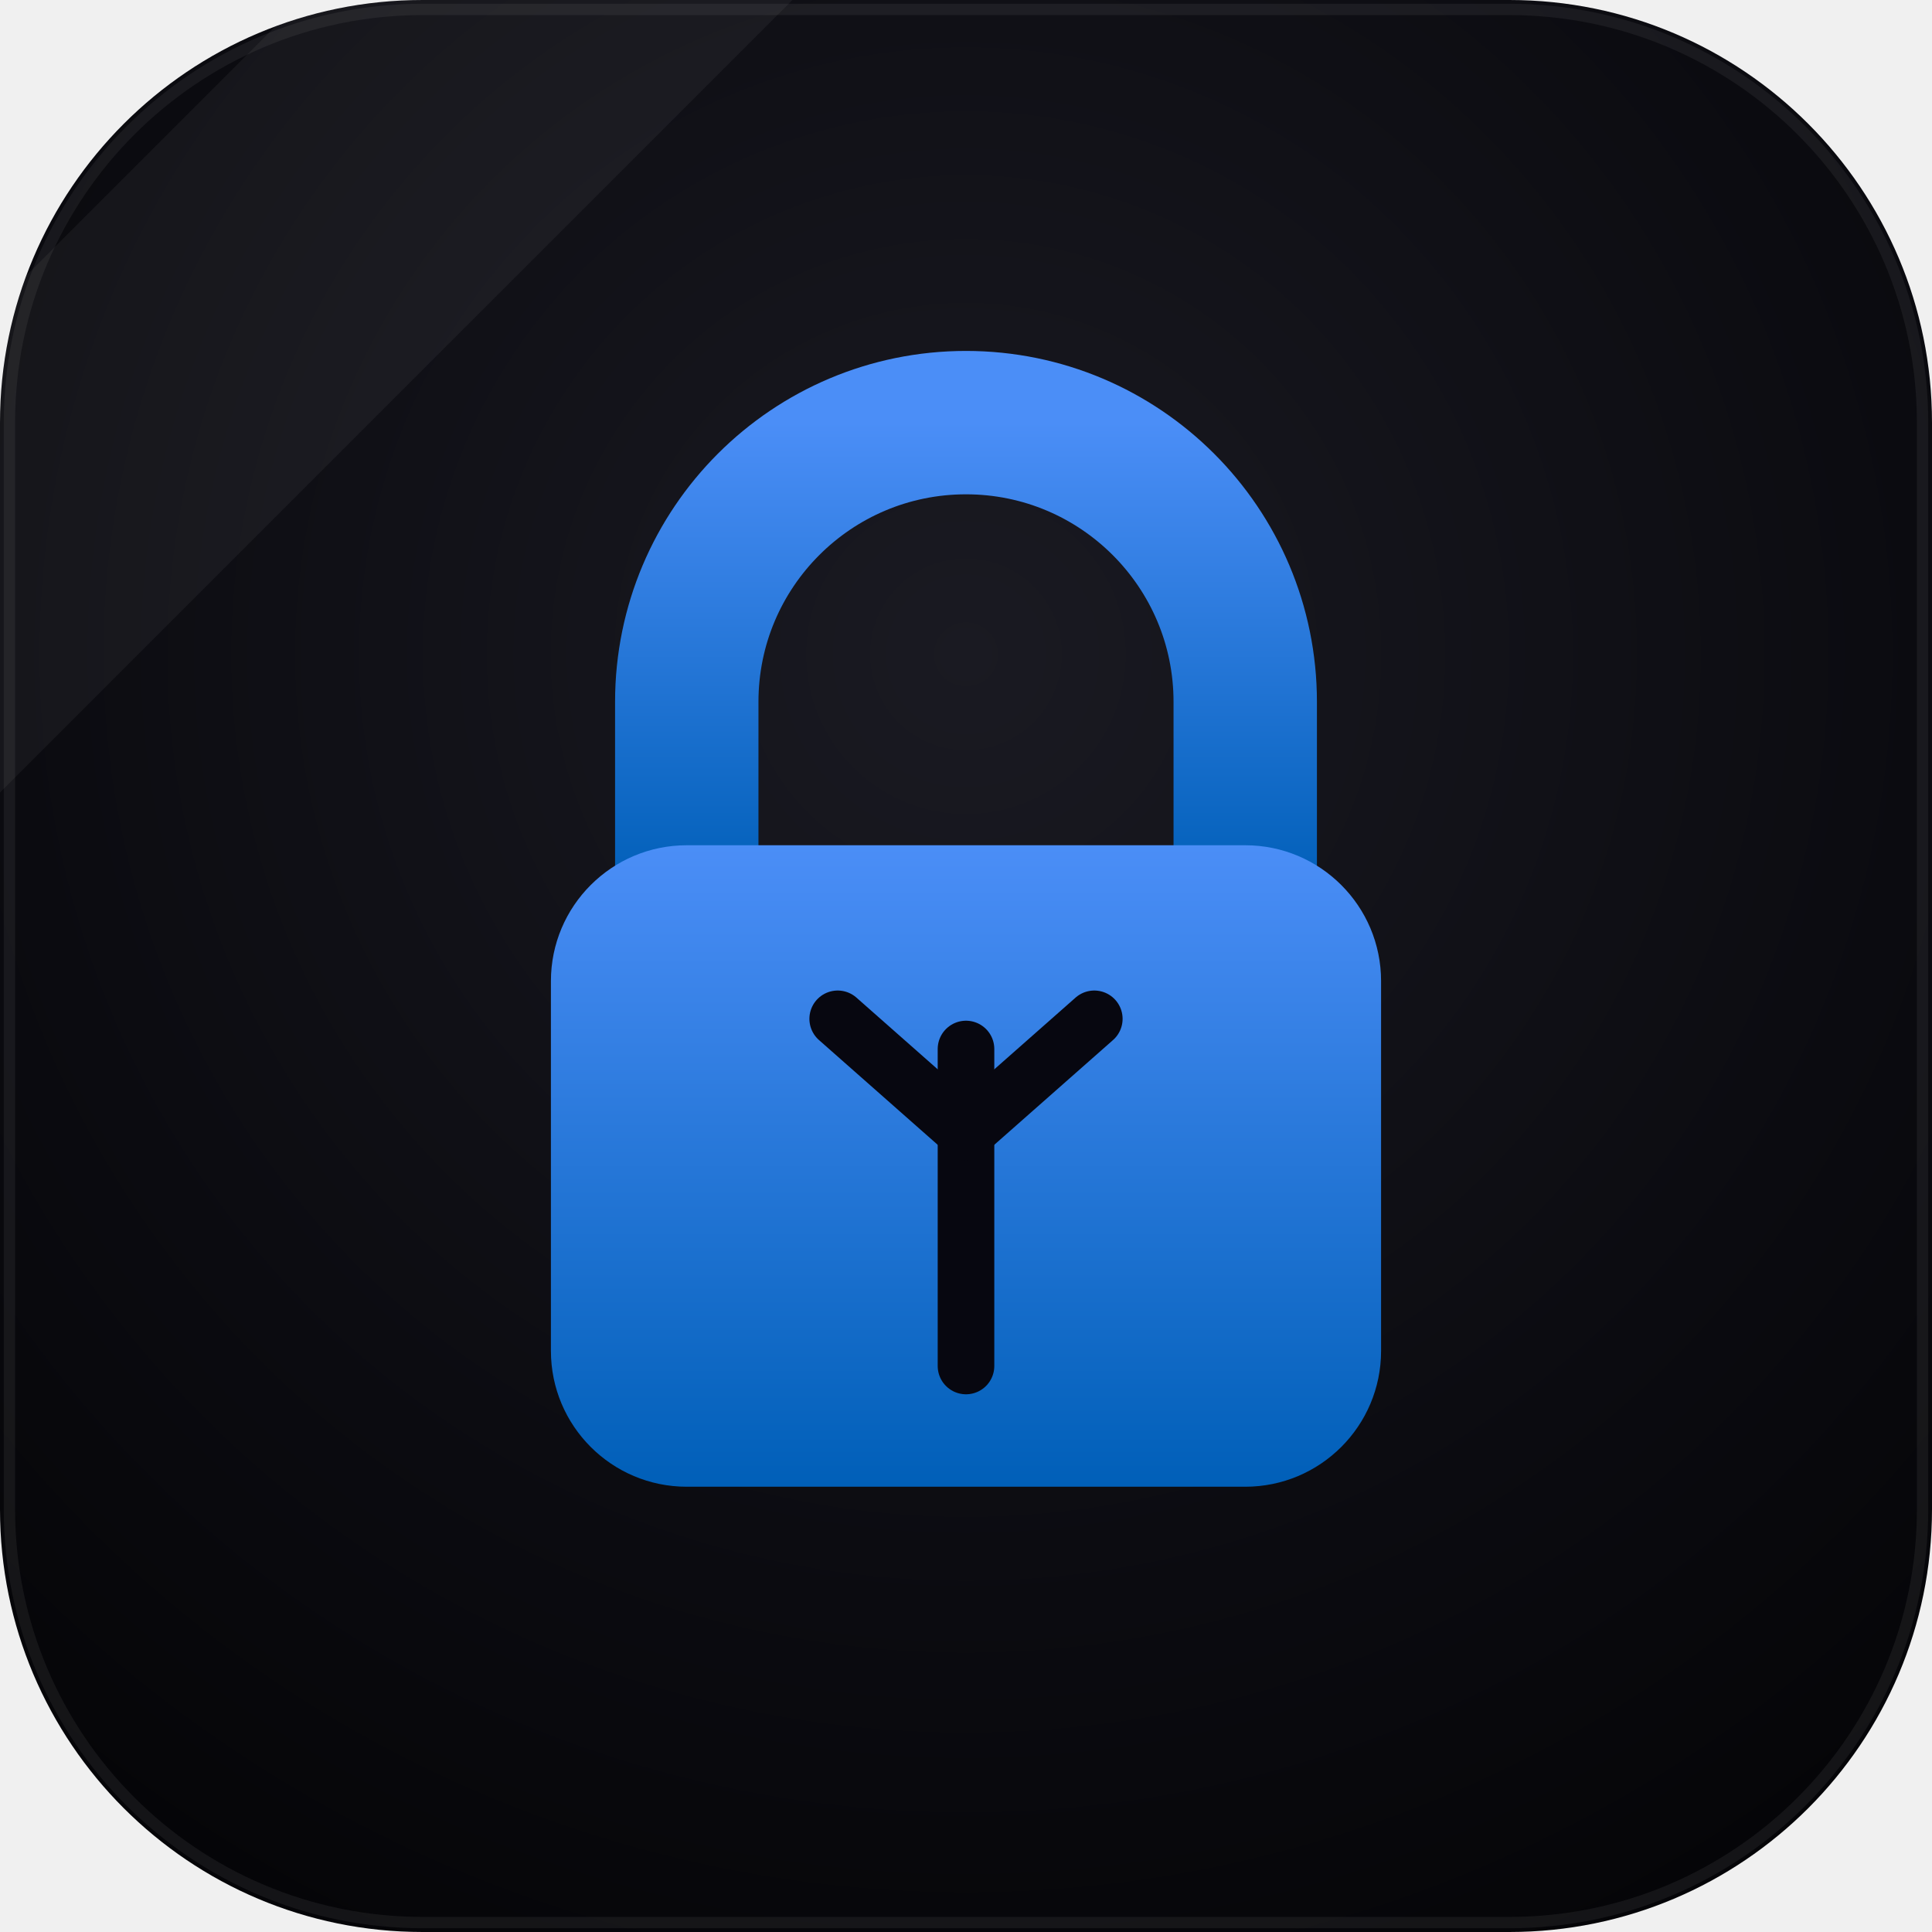
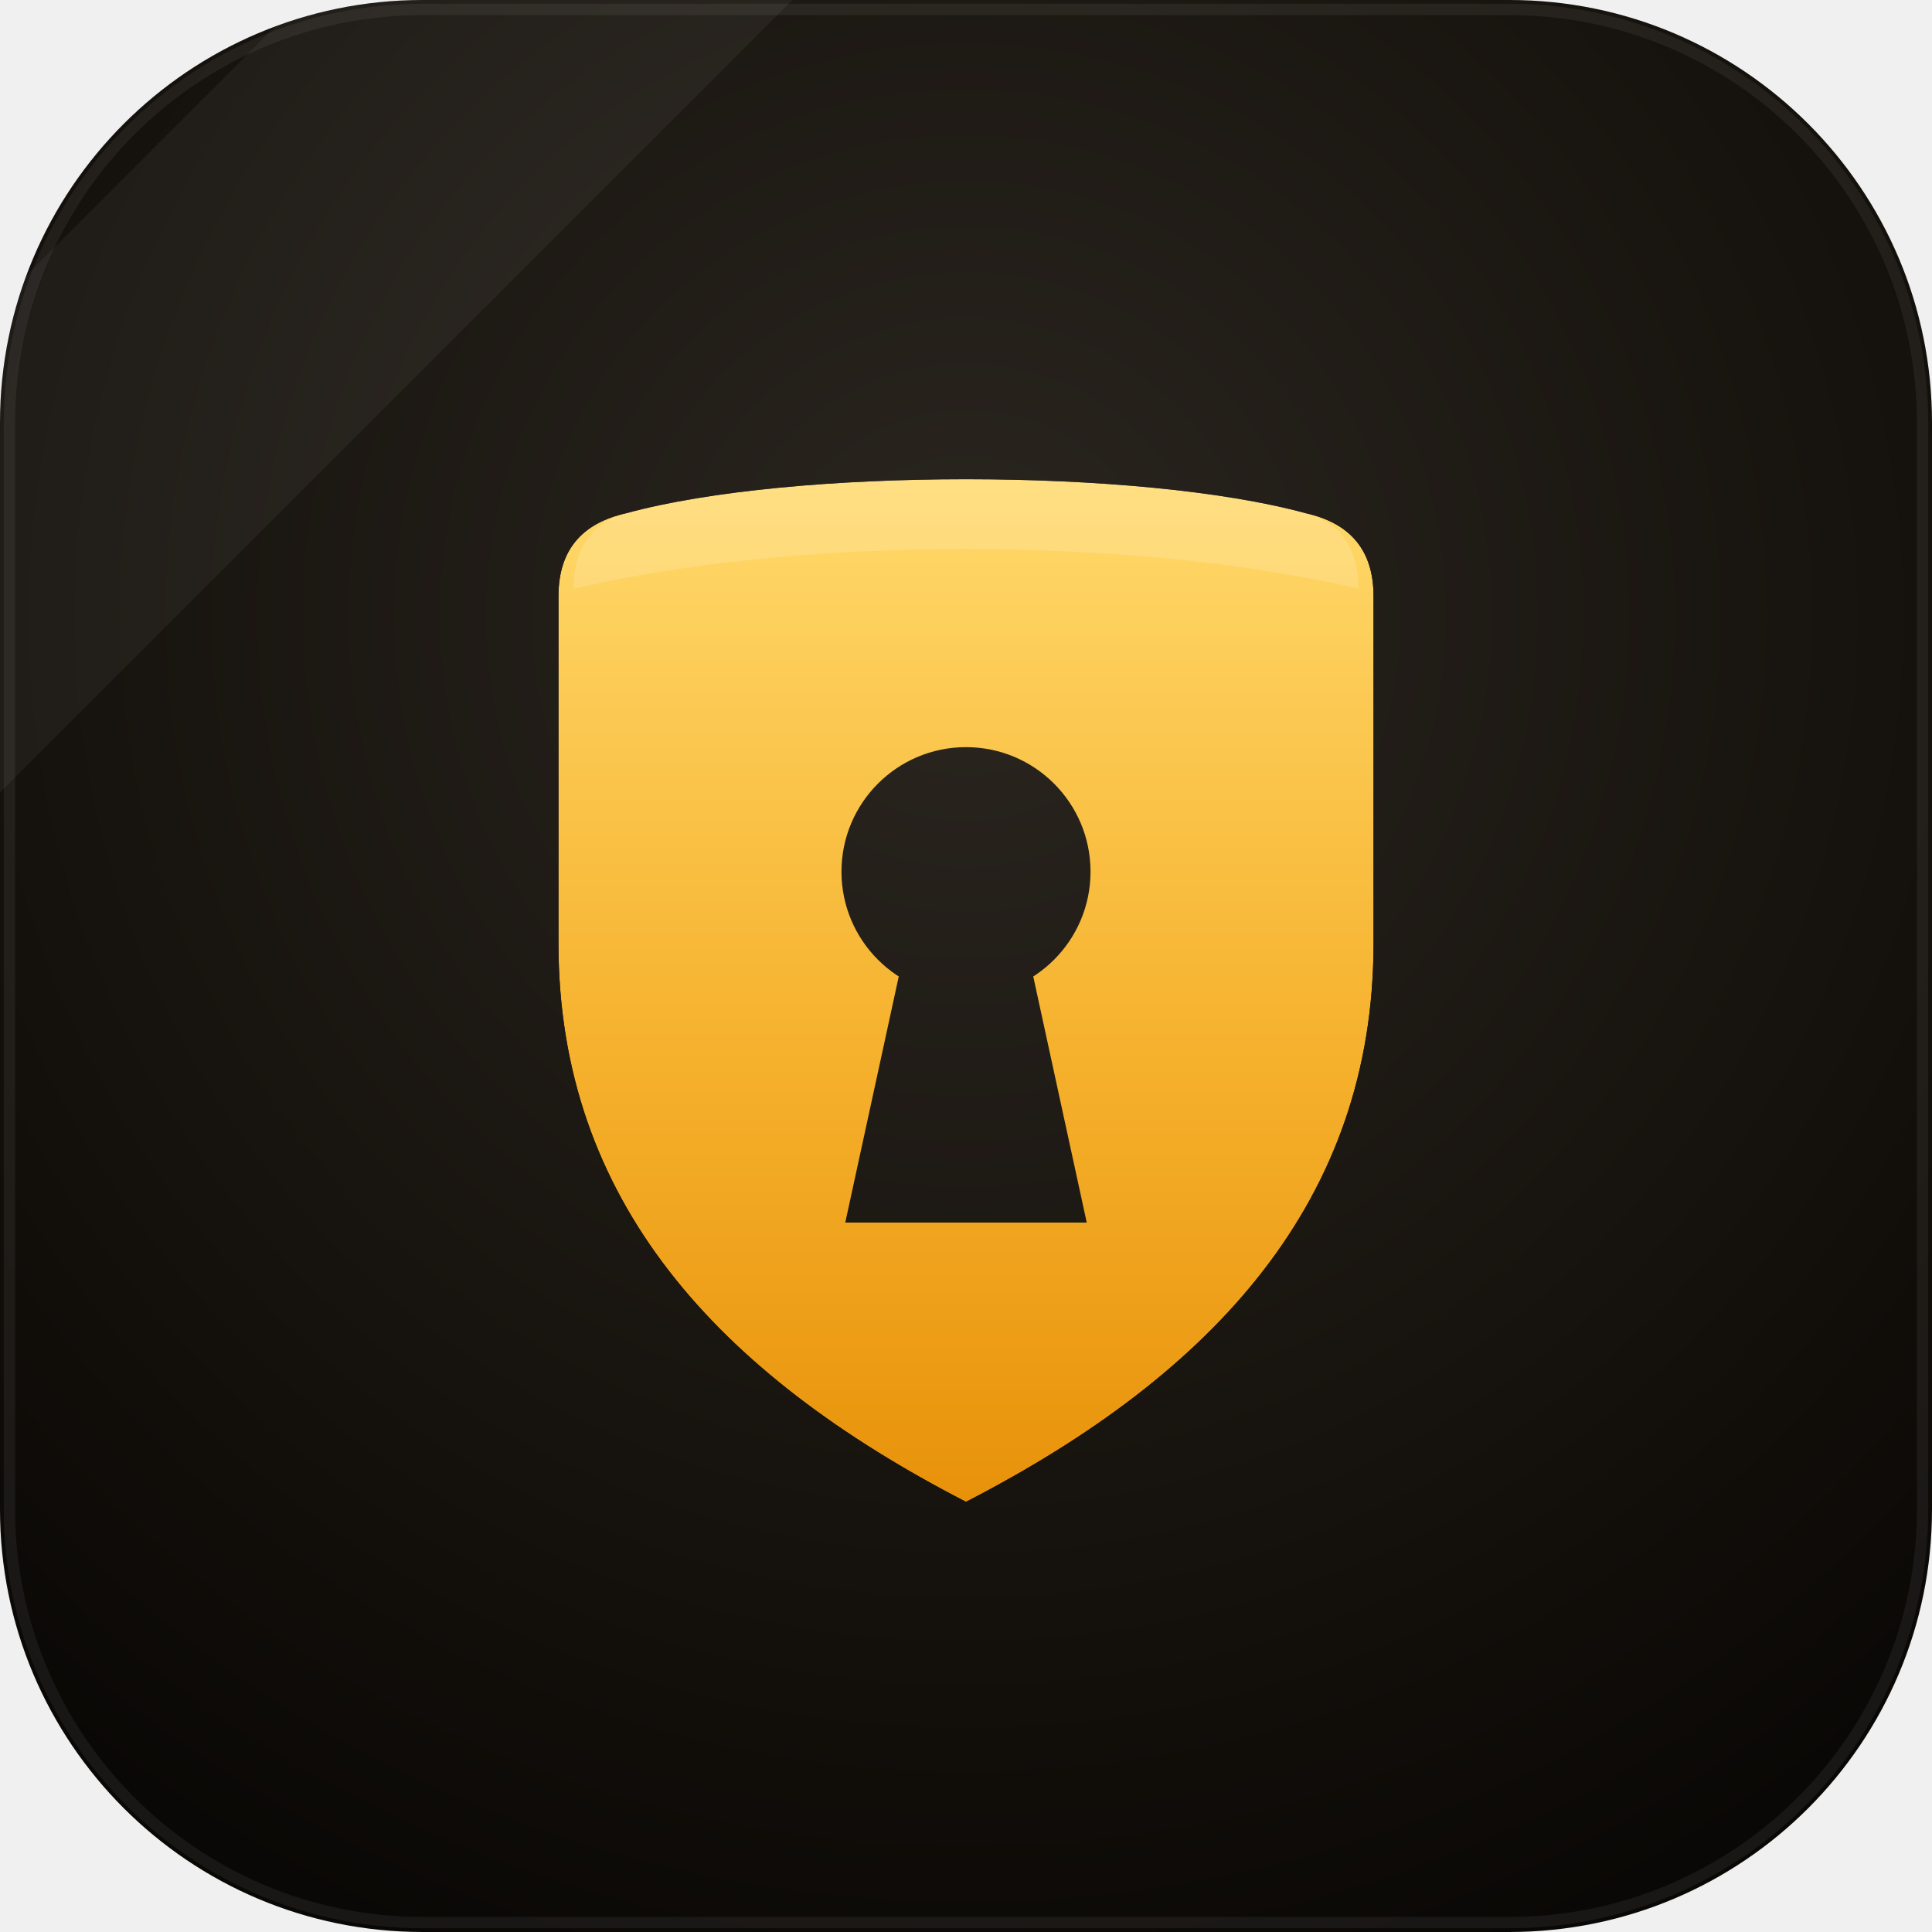
- <svg xmlns="http://www.w3.org/2000/svg" width="512" height="512" viewBox="0 0 512 512" role="img" aria-label="Myrkr">
+ <svg xmlns="http://www.w3.org/2000/svg" width="512" height="512" viewBox="0 0 512 512" role="img" aria-label="Vordr">
  <defs>
-     <radialGradient id="m-bg" cx="50%" cy="34%" r="82%">
-       <stop offset="0%" stop-color="#1a1a22" />
-       <stop offset="60%" stop-color="#0b0b10" />
-       <stop offset="100%" stop-color="#030305" />
+     <radialGradient id="v-bg" cx="50%" cy="32%" r="85%">
+       <stop offset="0%" stop-color="#2b2620" />
+       <stop offset="58%" stop-color="#15110c" />
+       <stop offset="100%" stop-color="#050403" />
    </radialGradient>
-     <linearGradient id="m-lock" x1="0" y1="0" x2="0" y2="1">
-       <stop offset="0%" stop-color="#4b8ef7" />
-       <stop offset="100%" stop-color="#005FB8" />
+     <linearGradient id="v-shield" x1="0" y1="0" x2="0" y2="1">
+       <stop offset="0%" stop-color="#ffd96b" />
+       <stop offset="55%" stop-color="#f6b22e" />
+       <stop offset="100%" stop-color="#e8920a" />
    </linearGradient>
-     <clipPath id="m-tile">
+     <clipPath id="v-tile">
      <rect width="512" height="512" rx="112" />
    </clipPath>
+     <path id="v-shape" d="M148 158 Q148 140 166 136 C210 124 302 124 346 136 Q364 140 364 158 L364 250 C364 318 322 364 256 398 C190 364 148 318 148 250 Z" />
  </defs>
-   <rect width="512" height="512" rx="112" fill="url(#m-bg)" />
-   <g clip-path="url(#m-tile)">
+   <rect width="512" height="512" rx="112" fill="url(#v-bg)" />
+   <g clip-path="url(#v-tile)">
    <polygon points="120,-40 250,-40 -40,250 -40,120" fill="#ffffff" opacity="0.05" />
-     <path d="M182 236 V186 a74 74 0 0 1 148 0 V236" fill="none" stroke="url(#m-lock)" stroke-width="38" stroke-linecap="round" />
-     <rect x="146" y="224" width="220" height="170" rx="36" fill="url(#m-lock)" />
-     <g stroke="#070710" stroke-width="15" stroke-linecap="round" fill="none">
-       <line x1="256" y1="278" x2="256" y2="362" />
-       <line x1="256" y1="300" x2="222" y2="270" />
-       <line x1="256" y1="300" x2="290" y2="270" />
-     </g>
+     <mask id="v-keyhole">
+       <use href="#v-shape" fill="#ffffff" />
+       <circle cx="256" cy="231" r="33" fill="#000000" />
+       <path d="M239 255 L273 255 L288 324 L224 324 Z" fill="#000000" />
+     </mask>
+     <use href="#v-shape" fill="url(#v-shield)" mask="url(#v-keyhole)" />
+     <path d="M166 136 C210 124 302 124 346 136 Q360 140 360 156 C300 142 212 142 152 156 Q152 140 166 136 Z" fill="#ffffff" opacity="0.16" />
  </g>
  <rect x="2.5" y="2.5" width="507" height="507" rx="109.5" fill="none" stroke="#ffffff" stroke-opacity="0.06" stroke-width="3" />
</svg>
